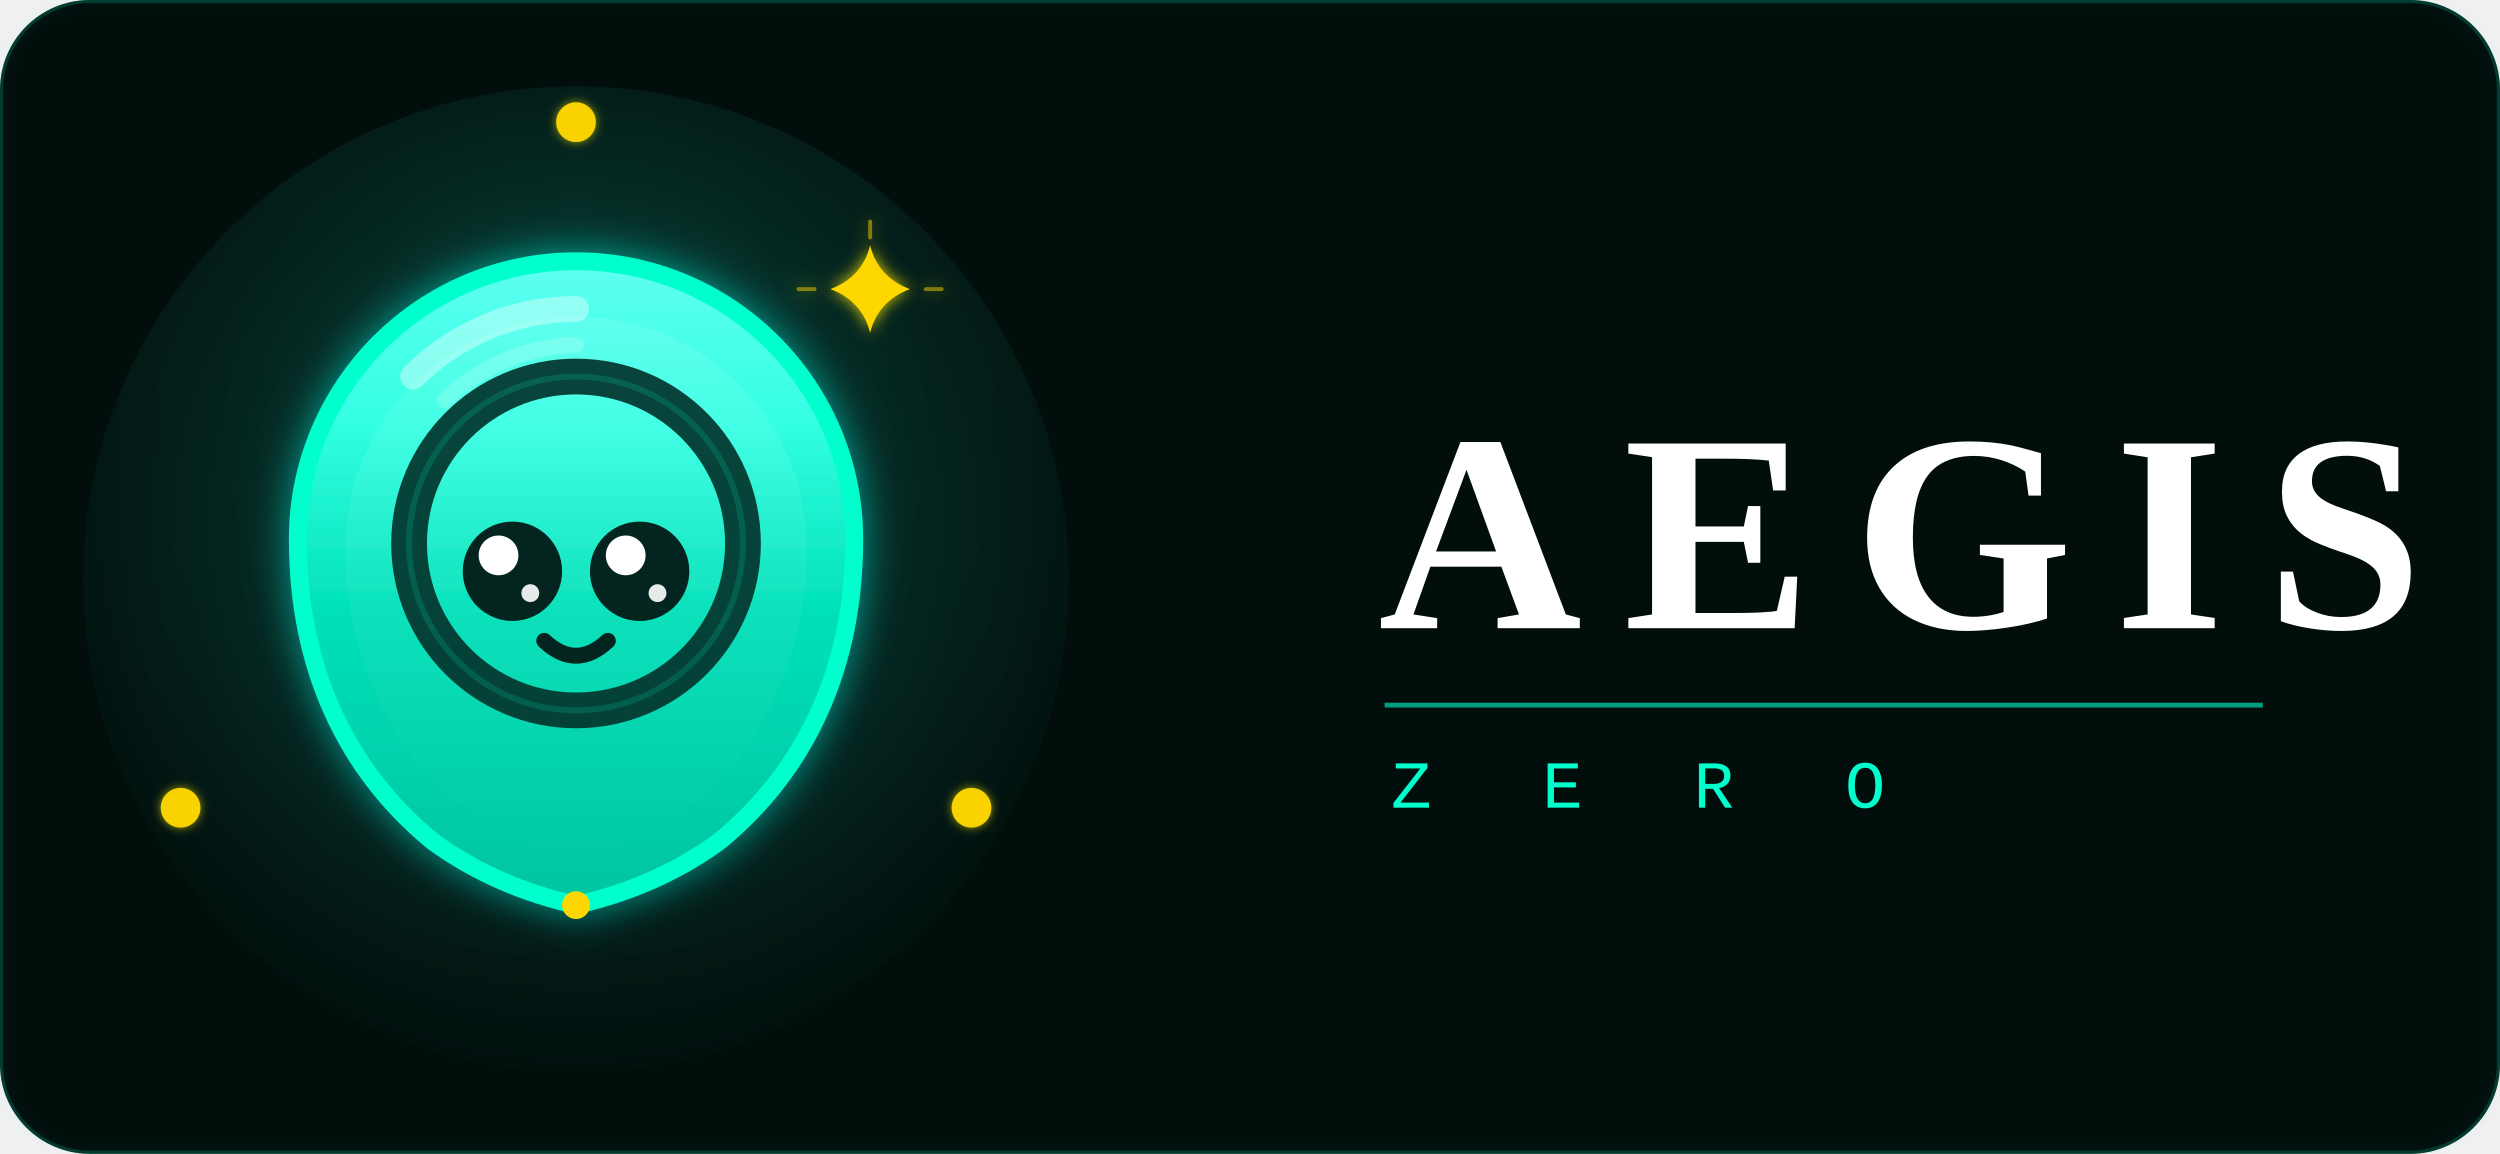
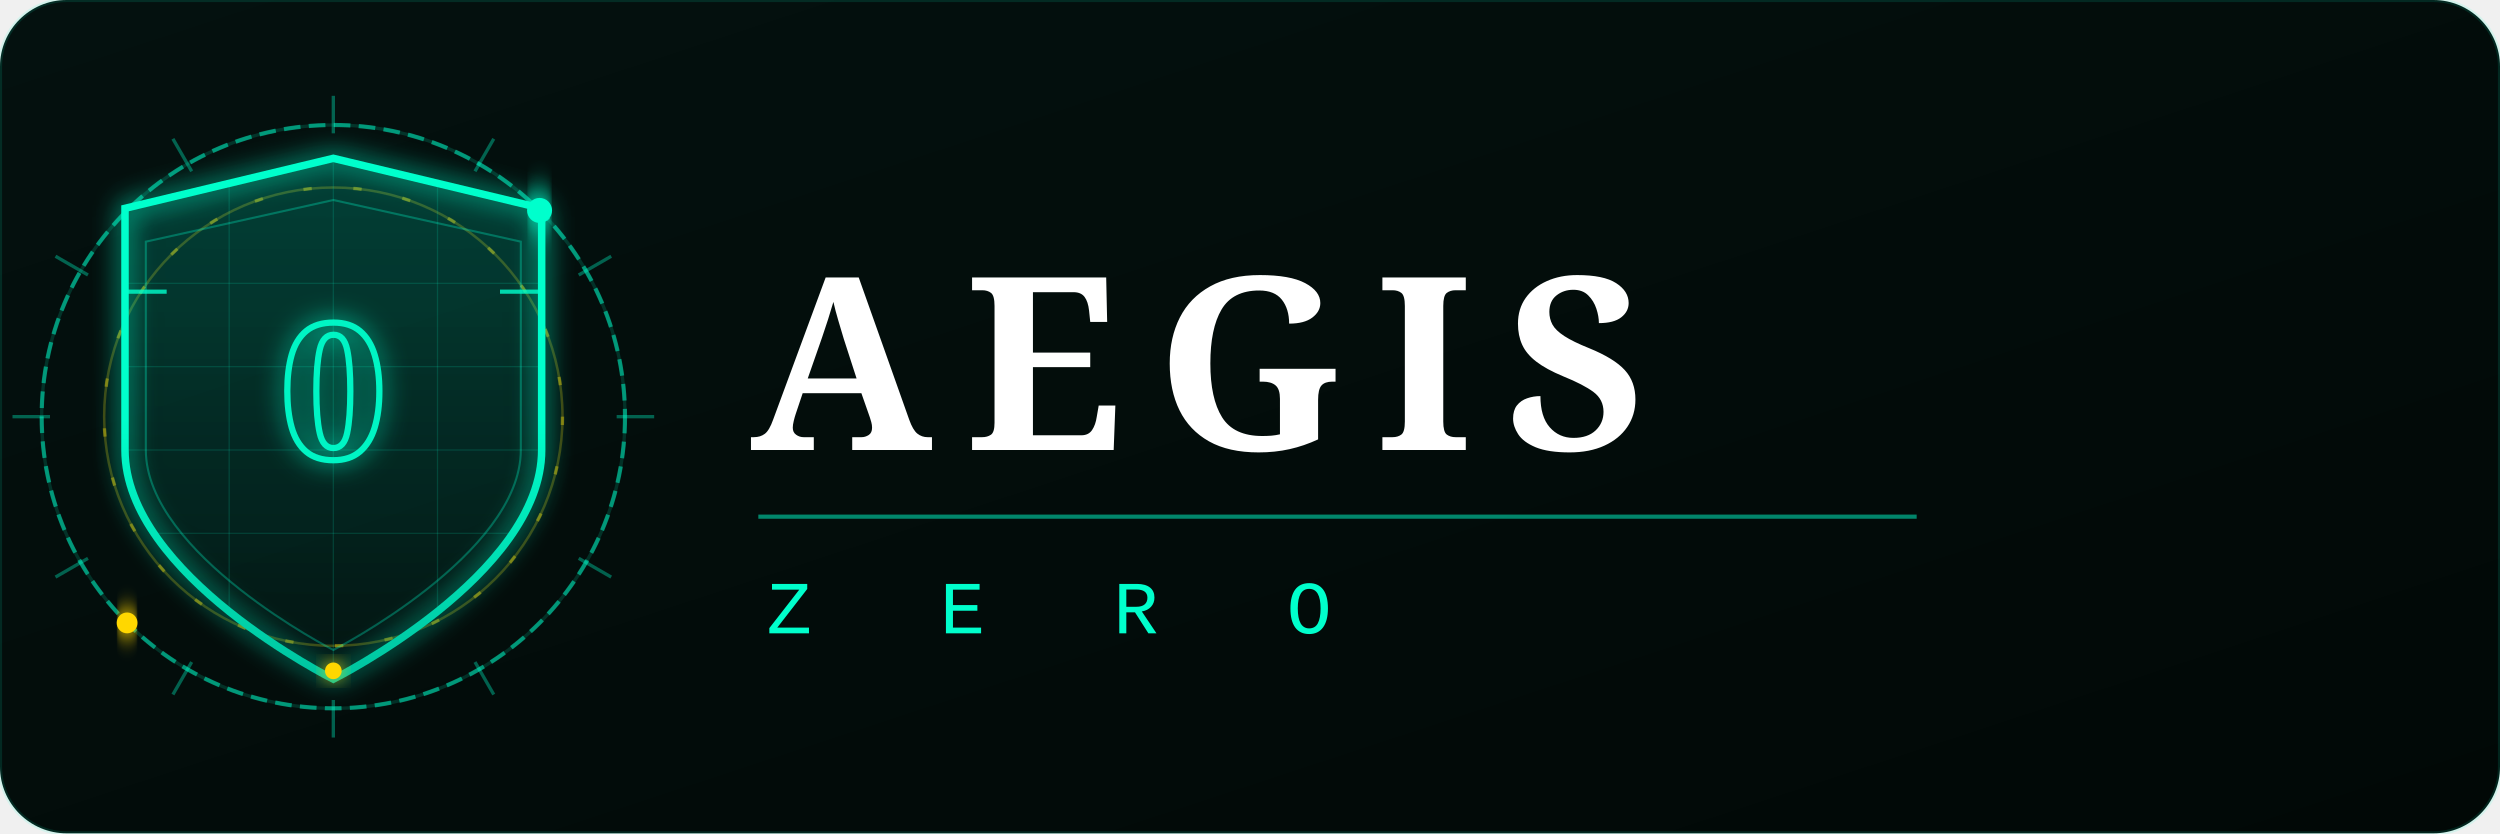
- <svg xmlns="http://www.w3.org/2000/svg" viewBox="0 0 780 360" width="780" height="360" font-family="Georgia, 'Times New Roman', serif">
+ <svg xmlns="http://www.w3.org/2000/svg" viewBox="0 0 600 200" width="600" height="200">
  <defs>
-     <radialGradient id="field" cx="50%" cy="44%" r="65%">
-       <stop offset="0%" stop-color="#0f4f47" />
-       <stop offset="35%" stop-color="#062c26" />
-       <stop offset="65%" stop-color="#031a16" />
-       <stop offset="100%" stop-color="#010a08" />
-     </radialGradient>
-     <radialGradient id="ambientGlow" cx="50%" cy="35%" r="55%">
-       <stop offset="0%" stop-color="#00ffcc" stop-opacity="0.10" />
-       <stop offset="50%" stop-color="#00ffcc" stop-opacity="0.03" />
-       <stop offset="100%" stop-color="#00ffcc" stop-opacity="0" />
-     </radialGradient>
-     <linearGradient id="body" x1="0" y1="0" x2="0" y2="1">
-       <stop offset="0%" stop-color="#5ffff2" />
-       <stop offset="25%" stop-color="#33ffe3" />
-       <stop offset="55%" stop-color="#00e0b8" />
+     <linearGradient id="bg" x1="0" y1="0" x2="1" y2="1">
+       <stop offset="0%" stop-color="#04110f" />
+       <stop offset="100%" stop-color="#010806" />
+     </linearGradient>
+     <linearGradient id="shieldFill" x1="0" y1="0" x2="0" y2="1">
+       <stop offset="0%" stop-color="#00ffcc" stop-opacity="0.15" />
+       <stop offset="100%" stop-color="#00ffcc" stop-opacity="0.02" />
+     </linearGradient>
+     <linearGradient id="shieldStroke" x1="0" y1="0" x2="0" y2="1">
+       <stop offset="0%" stop-color="#00ffcc" />
+       <stop offset="50%" stop-color="#00ffcc" />
      <stop offset="100%" stop-color="#00c4a0" />
    </linearGradient>
-     <linearGradient id="shieldHighlight" x1="0" y1="0" x2="0" y2="1">
-       <stop offset="0%" stop-color="#ffffff" stop-opacity="0.25" />
-       <stop offset="100%" stop-color="#ffffff" stop-opacity="0" />
-     </linearGradient>
-     <filter id="aura" x="-50%" y="-50%" width="200%" height="200%">
-       <feGaussianBlur stdDeviation="10" result="blur" />
-       <feColorMatrix in="blur" type="matrix" values="0 0 0 0 0                 0 1 0 0 0.9                 0 0 0 0 0.85                 0 0 0 0.55 0" result="glow" />
+     <filter id="cg" x="-50%" y="-50%" width="200%" height="200%">
+       <feGaussianBlur stdDeviation="3" result="b" />
+       <feMerge>
+         <feMergeNode in="b" />
+         <feMergeNode in="SourceGraphic" />
+       </feMerge>
+     </filter>
+     <filter id="gg" x="-50%" y="-50%" width="200%" height="200%">
+       <feGaussianBlur stdDeviation="2" result="b" />
+       <feMerge>
+         <feMergeNode in="b" />
+         <feMergeNode in="SourceGraphic" />
+       </feMerge>
+     </filter>
+     <filter id="shieldAura" x="-30%" y="-30%" width="160%" height="160%">
+       <feGaussianBlur stdDeviation="5" result="blur" />
+       <feColorMatrix in="blur" type="matrix" values="0 0 0 0 0                 0 1 0 0 0.9                 0 0 0 0 0.85                 0 0 0 0.45 0" result="glow" />
      <feMerge>
        <feMergeNode in="glow" />
        <feMergeNode in="SourceGraphic" />
      </feMerge>
    </filter>
-     <filter id="sparkle" x="-120%" y="-120%" width="340%" height="340%">
-       <feGaussianBlur stdDeviation="4" result="blur" />
-       <feColorMatrix in="blur" type="matrix" values="0 0 0 0 1                 0 0 0 0 0.85                 0 0 0 0 0                 0 0 0 0.85 0" result="goldGlow" />
-       <feMerge>
-         <feMergeNode in="goldGlow" />
-         <feMergeNode in="SourceGraphic" />
-       </feMerge>
-     </filter>
-     <filter id="orbitGlow" x="-100%" y="-100%" width="300%" height="300%">
-       <feGaussianBlur stdDeviation="2.5" result="blur" />
-       <feColorMatrix in="blur" type="matrix" values="0 0 0 0 1                 0 0 0 0 0.84                 0 0 0 0 0                 0 0 0 0.65 0" result="glow" />
-       <feMerge>
-         <feMergeNode in="glow" />
-         <feMergeNode in="SourceGraphic" />
-       </feMerge>
-     </filter>
-     <filter id="borderGlow" x="-10%" y="-10%" width="120%" height="120%">
-       <feGaussianBlur stdDeviation="2" result="blur" />
-       <feColorMatrix in="blur" type="matrix" values="0 0 0 0 0                 0 1 0 0 0.9                 0 0 0 0 0.85                 0 0 0 0.4 0" result="glow" />
-       <feMerge>
-         <feMergeNode in="glow" />
-         <feMergeNode in="SourceGraphic" />
-       </feMerge>
-     </filter>
+     <clipPath id="sc">
+       <path d="M50 20 L100 32 L100 90 C100 120 50 145 50 145 C50 145 0 120 0 90 L0 32 Z" />
+     </clipPath>
  </defs>
-   <rect width="780" height="360" rx="28" fill="#020e0c" />
-   <rect x="0.5" y="0.5" width="779" height="359" rx="27.5" fill="none" stroke="#00ffcc" stroke-opacity="0.18" filter="url(#borderGlow)" />
-   <g transform="translate(21,22) scale(0.62)">
-     <circle cx="256" cy="256" r="248" fill="url(#field)" />
-     <circle cx="256" cy="256" r="248" fill="url(#ambientGlow)" />
-     <g filter="url(#orbitGlow)">
-       <circle cx="256" cy="26" r="10" fill="#ffd700" opacity="0.95" />
-       <circle cx="57" cy="371" r="10" fill="#ffd700" opacity="0.95" />
-       <circle cx="455" cy="371" r="10" fill="#ffd700" opacity="0.95" />
+   <rect width="600" height="200" rx="16" fill="url(#bg)" />
+   <rect width="600" height="200" rx="16" fill="none" stroke="#00ffcc" stroke-opacity="0.12" />
+   <g transform="translate(30, 18)">
+     <circle cx="50" cy="82" r="70" fill="none" stroke="#00ffcc" stroke-width="0.8" stroke-opacity="0.15" />
+     <circle cx="50" cy="82" r="70" fill="none" stroke="#00ffcc" stroke-width="1" stroke-opacity="0.5" stroke-dasharray="4 2" />
+     <g stroke="#00ffcc" stroke-opacity="0.35" stroke-width="0.8">
+       <line x1="50" y1="5" x2="50" y2="14" transform="rotate(0,50,82)" />
+       <line x1="50" y1="5" x2="50" y2="14" transform="rotate(30,50,82)" />
+       <line x1="50" y1="5" x2="50" y2="14" transform="rotate(60,50,82)" />
+       <line x1="50" y1="5" x2="50" y2="14" transform="rotate(90,50,82)" />
+       <line x1="50" y1="5" x2="50" y2="14" transform="rotate(120,50,82)" />
+       <line x1="50" y1="5" x2="50" y2="14" transform="rotate(150,50,82)" />
+       <line x1="50" y1="5" x2="50" y2="14" transform="rotate(180,50,82)" />
+       <line x1="50" y1="5" x2="50" y2="14" transform="rotate(210,50,82)" />
+       <line x1="50" y1="5" x2="50" y2="14" transform="rotate(240,50,82)" />
+       <line x1="50" y1="5" x2="50" y2="14" transform="rotate(270,50,82)" />
+       <line x1="50" y1="5" x2="50" y2="14" transform="rotate(300,50,82)" />
+       <line x1="50" y1="5" x2="50" y2="14" transform="rotate(330,50,82)" />
    </g>
-     <g filter="url(#aura)">
-       <path d="M 116 236                A 140 140 0 0 1 396 236                C 396 300 372 352 328 388                C 306 404 282 414 256 420                C 230 414 206 404 184 388                C 140 352 116 300 116 236 Z" fill="url(#body)" stroke="#00ffcc" stroke-width="9" stroke-linejoin="round" />
+     <circle cx="50" cy="82" r="55" fill="none" stroke="#ffd700" stroke-width="0.6" stroke-opacity="0.25" />
+     <circle cx="50" cy="82" r="55" fill="none" stroke="#ffd700" stroke-width="0.8" stroke-opacity="0.4" stroke-dasharray="2 10" />
+     <circle cx="50" cy="12" r="3" fill="#00ffcc" filter="url(#cg)" transform="rotate(45,50,82)" />
+     <circle cx="50" cy="12" r="2.5" fill="#ffd700" filter="url(#gg)" transform="rotate(225,50,82)" />
+     <g filter="url(#shieldAura)">
+       <path d="M50 20 L100 32 L100 90 C100 120 50 145 50 145 C50 145 0 120 0 90 L0 32 Z" fill="url(#shieldFill)" />
    </g>
-     <path d="M 140 240              A 116 116 0 0 1 372 240              C 372 292 352 338 316 370              C 296 384 276 392 256 396              C 236 392 216 384 196 370              C 160 338 140 292 140 240 Z" fill="url(#shieldHighlight)" opacity="0.4" />
-     <path d="M 174 154 A 116 116 0 0 1 256 120" fill="none" stroke="#ffffff" stroke-opacity="0.38" stroke-width="13" stroke-linecap="round" />
-     <path d="M 190 166 A 100 100 0 0 1 256 138" fill="none" stroke="#ffffff" stroke-opacity="0.18" stroke-width="8" stroke-linecap="round" />
-     <circle cx="256" cy="238" r="84" fill="none" stroke="#053b33" stroke-opacity="0.95" stroke-width="18" />
-     <circle cx="256" cy="238" r="84" fill="none" stroke="#00ffcc" stroke-opacity="0.15" stroke-width="3" />
-     <circle cx="224" cy="252" r="25" fill="#04241f" />
-     <circle cx="288" cy="252" r="25" fill="#04241f" />
-     <circle cx="217" cy="244" r="10" fill="#ffffff" />
-     <circle cx="281" cy="244" r="10" fill="#ffffff" />
-     <circle cx="233" cy="263" r="4.5" fill="#ffffff" opacity="0.9" />
-     <circle cx="297" cy="263" r="4.5" fill="#ffffff" opacity="0.9" />
-     <path d="M 240 287 Q 256 302 272 287" fill="none" stroke="#04241f" stroke-width="8" stroke-linecap="round" />
-     <g filter="url(#sparkle)">
-       <path d="M 404 88 Q 408 104 424 110 Q 408 116 404 132 Q 400 116 384 110 Q 400 104 404 88 Z" fill="#ffd700" />
+     <g clip-path="url(#sc)" stroke="#00ffcc" stroke-width="0.3" stroke-opacity="0.15">
+       <line x1="0" y1="50" x2="100" y2="50" />
+       <line x1="0" y1="70" x2="100" y2="70" />
+       <line x1="0" y1="90" x2="100" y2="90" />
+       <line x1="0" y1="110" x2="100" y2="110" />
+       <line x1="25" y1="20" x2="25" y2="145" />
+       <line x1="50" y1="20" x2="50" y2="145" />
+       <line x1="75" y1="20" x2="75" y2="145" />
    </g>
-     <g opacity="0.5" filter="url(#sparkle)">
-       <line x1="404" y1="76" x2="404" y2="84" stroke="#ffd700" stroke-width="2" stroke-linecap="round" />
-       <line x1="432" y1="110" x2="440" y2="110" stroke="#ffd700" stroke-width="2" stroke-linecap="round" />
-       <line x1="368" y1="110" x2="376" y2="110" stroke="#ffd700" stroke-width="2" stroke-linecap="round" />
-     </g>
-     <circle cx="256" cy="420" r="7" fill="#ffd700" />
+     <path d="M50 20 L100 32 L100 90 C100 120 50 145 50 145 C50 145 0 120 0 90 L0 32 Z" fill="none" stroke="url(#shieldStroke)" stroke-width="1.8" filter="url(#cg)" />
+     <path d="M50 30 L95 40 L95 90 C95 115 50 138 50 138 C50 138 5 115 5 90 L5 40 Z" fill="none" stroke="#00ffcc" stroke-width="0.5" stroke-opacity="0.3" />
+     <line x1="15" y1="40" x2="85" y2="40" stroke="#ffd700" stroke-width="1" stroke-opacity="0.8" filter="url(#gg)" />
+     <line x1="0" y1="52" x2="10" y2="52" stroke="#00ffcc" stroke-width="1" stroke-opacity="0.8" />
+     <line x1="0" y1="32" x2="0" y2="55" stroke="#00ffcc" stroke-width="1" stroke-opacity="0.8" />
+     <line x1="90" y1="52" x2="100" y2="52" stroke="#00ffcc" stroke-width="1" stroke-opacity="0.8" />
+     <line x1="100" y1="32" x2="100" y2="55" stroke="#00ffcc" stroke-width="1" stroke-opacity="0.8" />
+     <circle cx="50" cy="143" r="2" fill="#ffd700" filter="url(#gg)" />
+     <text x="50" y="92" text-anchor="middle" font-family="Georgia,serif" font-size="45" font-weight="900" fill="none" stroke="#00ffcc" stroke-width="1.5" filter="url(#cg)" opacity="0.95">0</text>
  </g>
-   <text x="430" y="196" font-size="88" font-weight="900" fill="#ffffff" letter-spacing="13">AEGIS</text>
-   <line x1="432" y1="220" x2="706" y2="220" stroke="#00ffcc" stroke-width="1.5" stroke-opacity="0.6" />
-   <text x="434" y="252" font-family="'Courier New', monospace" font-size="21" fill="#00ffcc" letter-spacing="11">Z E R O</text>
+   <g transform="translate(180, 0)">
+     <text x="0" y="108" font-family="Georgia, serif" font-size="58" font-weight="900" fill="#ffffff" letter-spacing="8">AEGIS</text>
+     <line x1="2" y1="124" x2="280" y2="124" stroke="#00ffcc" stroke-width="1" stroke-opacity="0.5" />
+     <text x="4" y="152" font-family="'Courier New', monospace" font-size="18" fill="#00ffcc" letter-spacing="10">Z E R O</text>
+   </g>
</svg>
